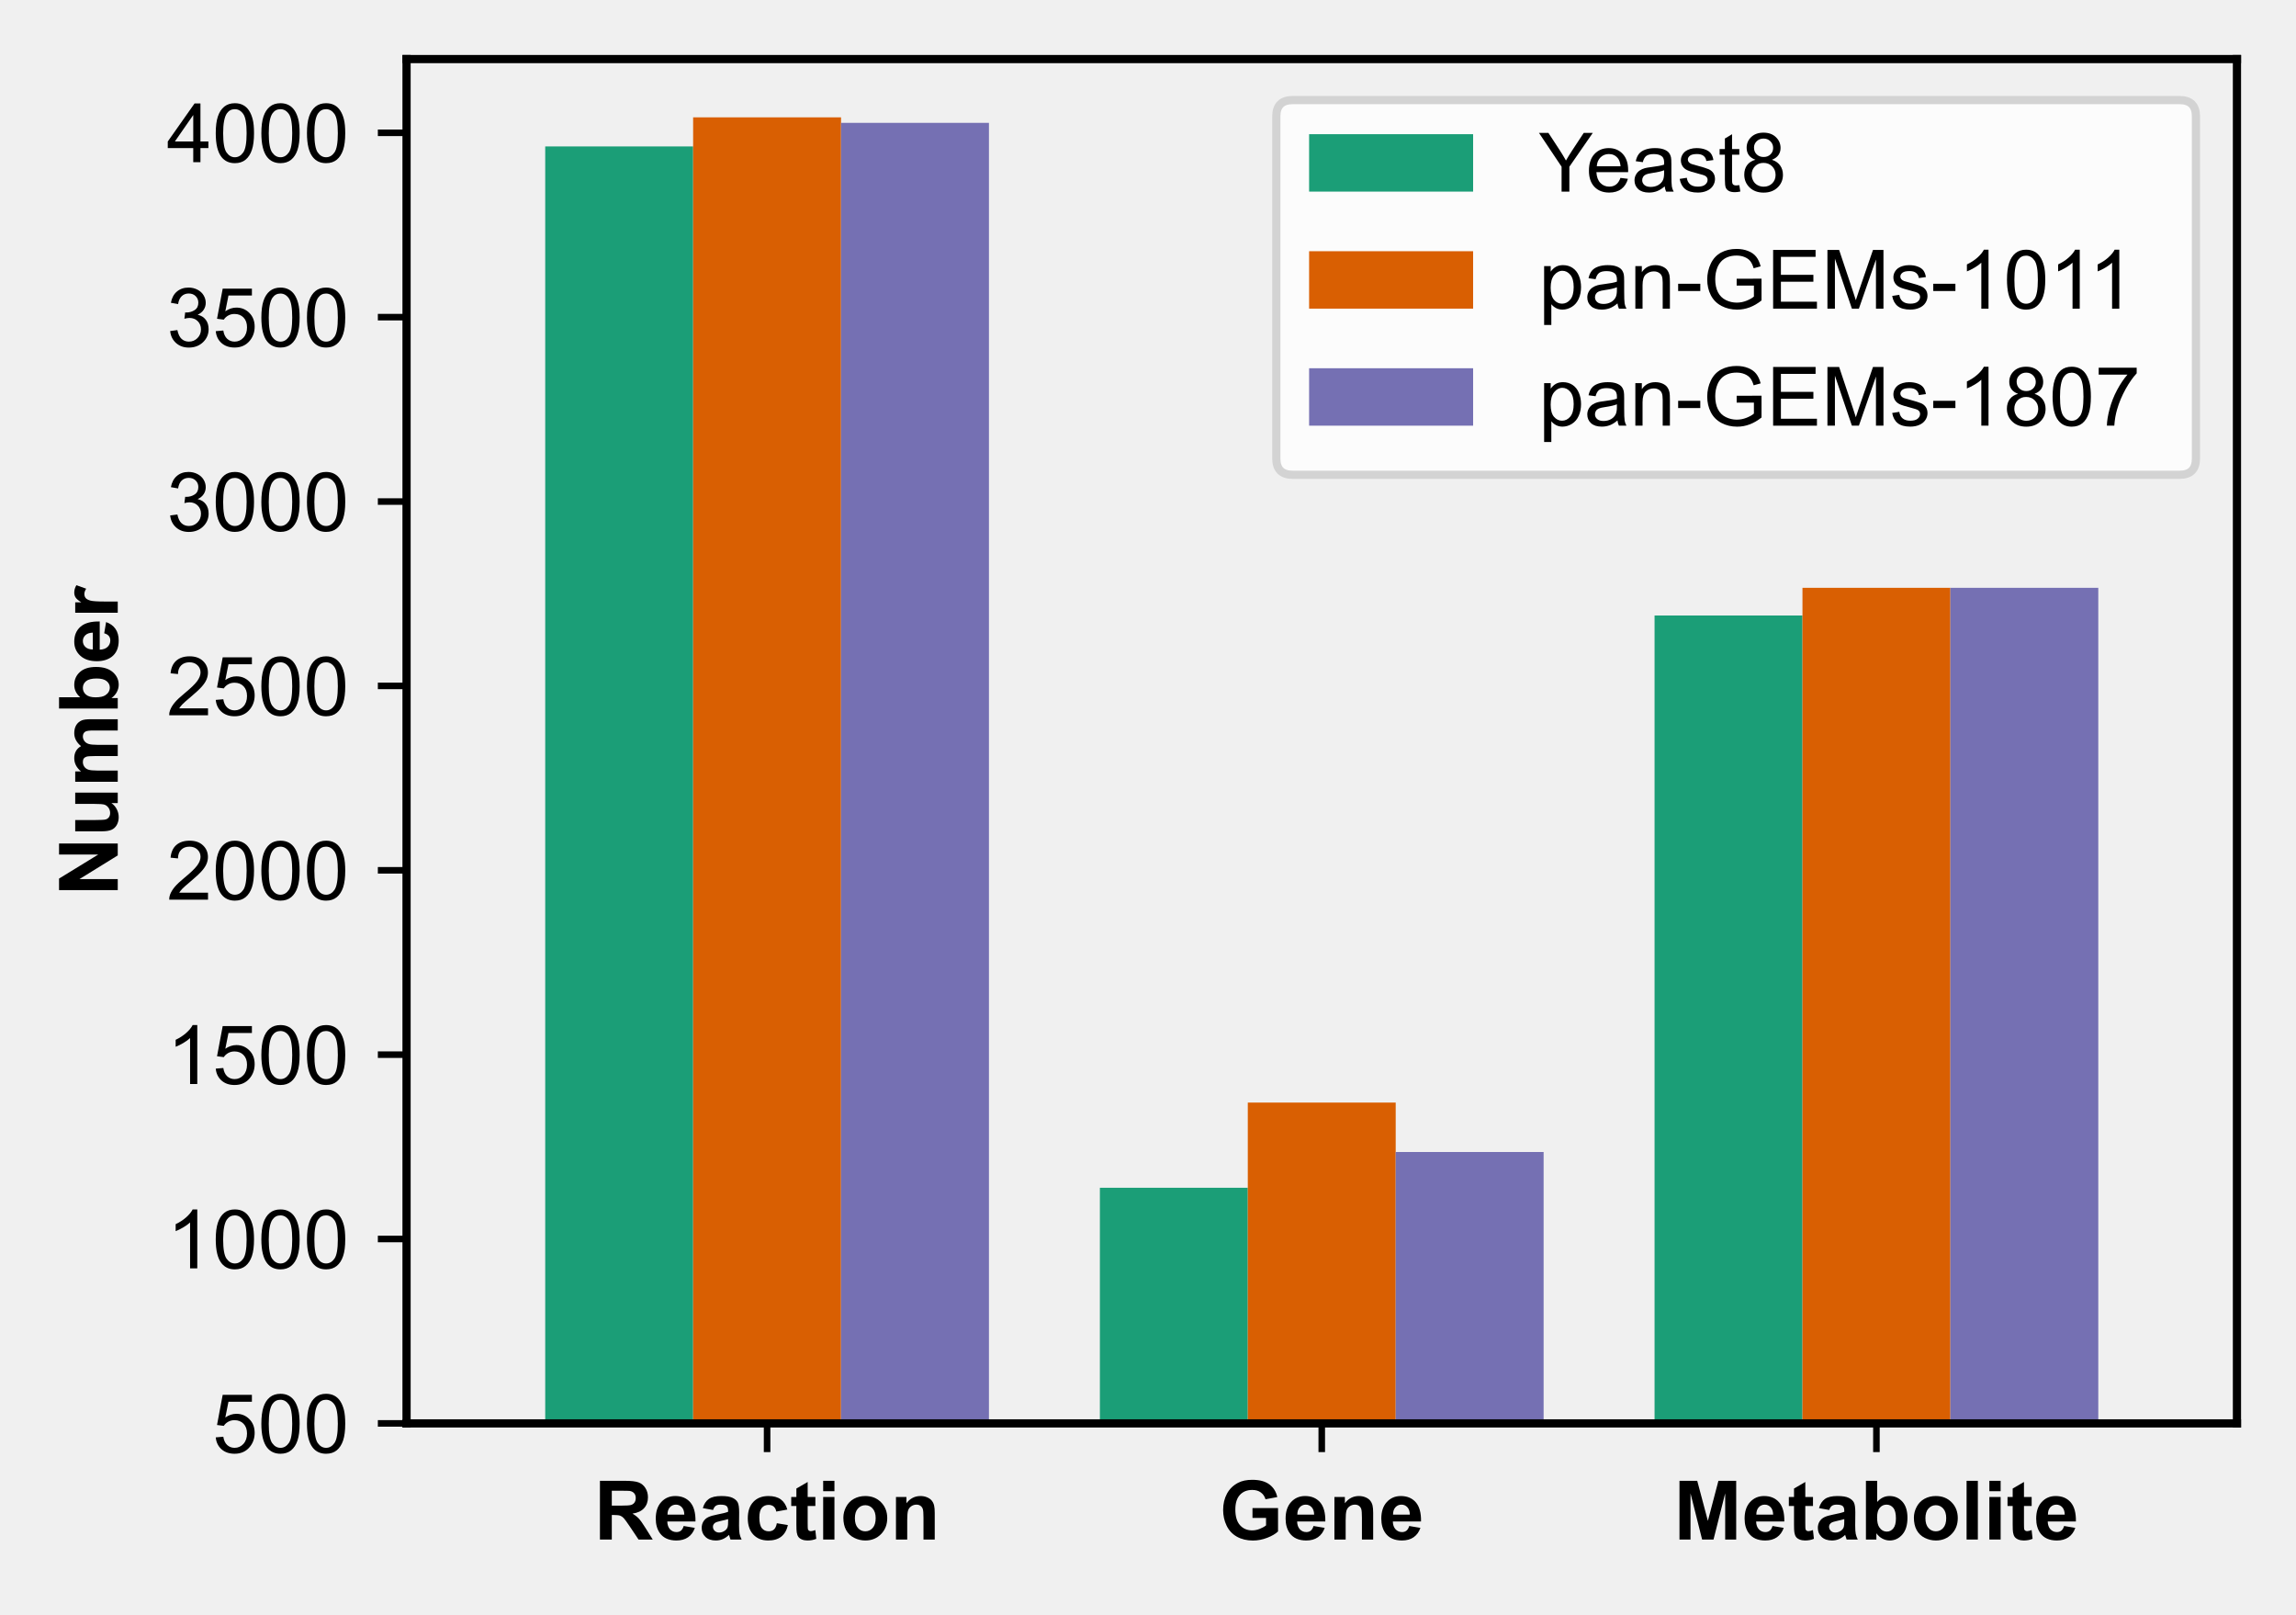
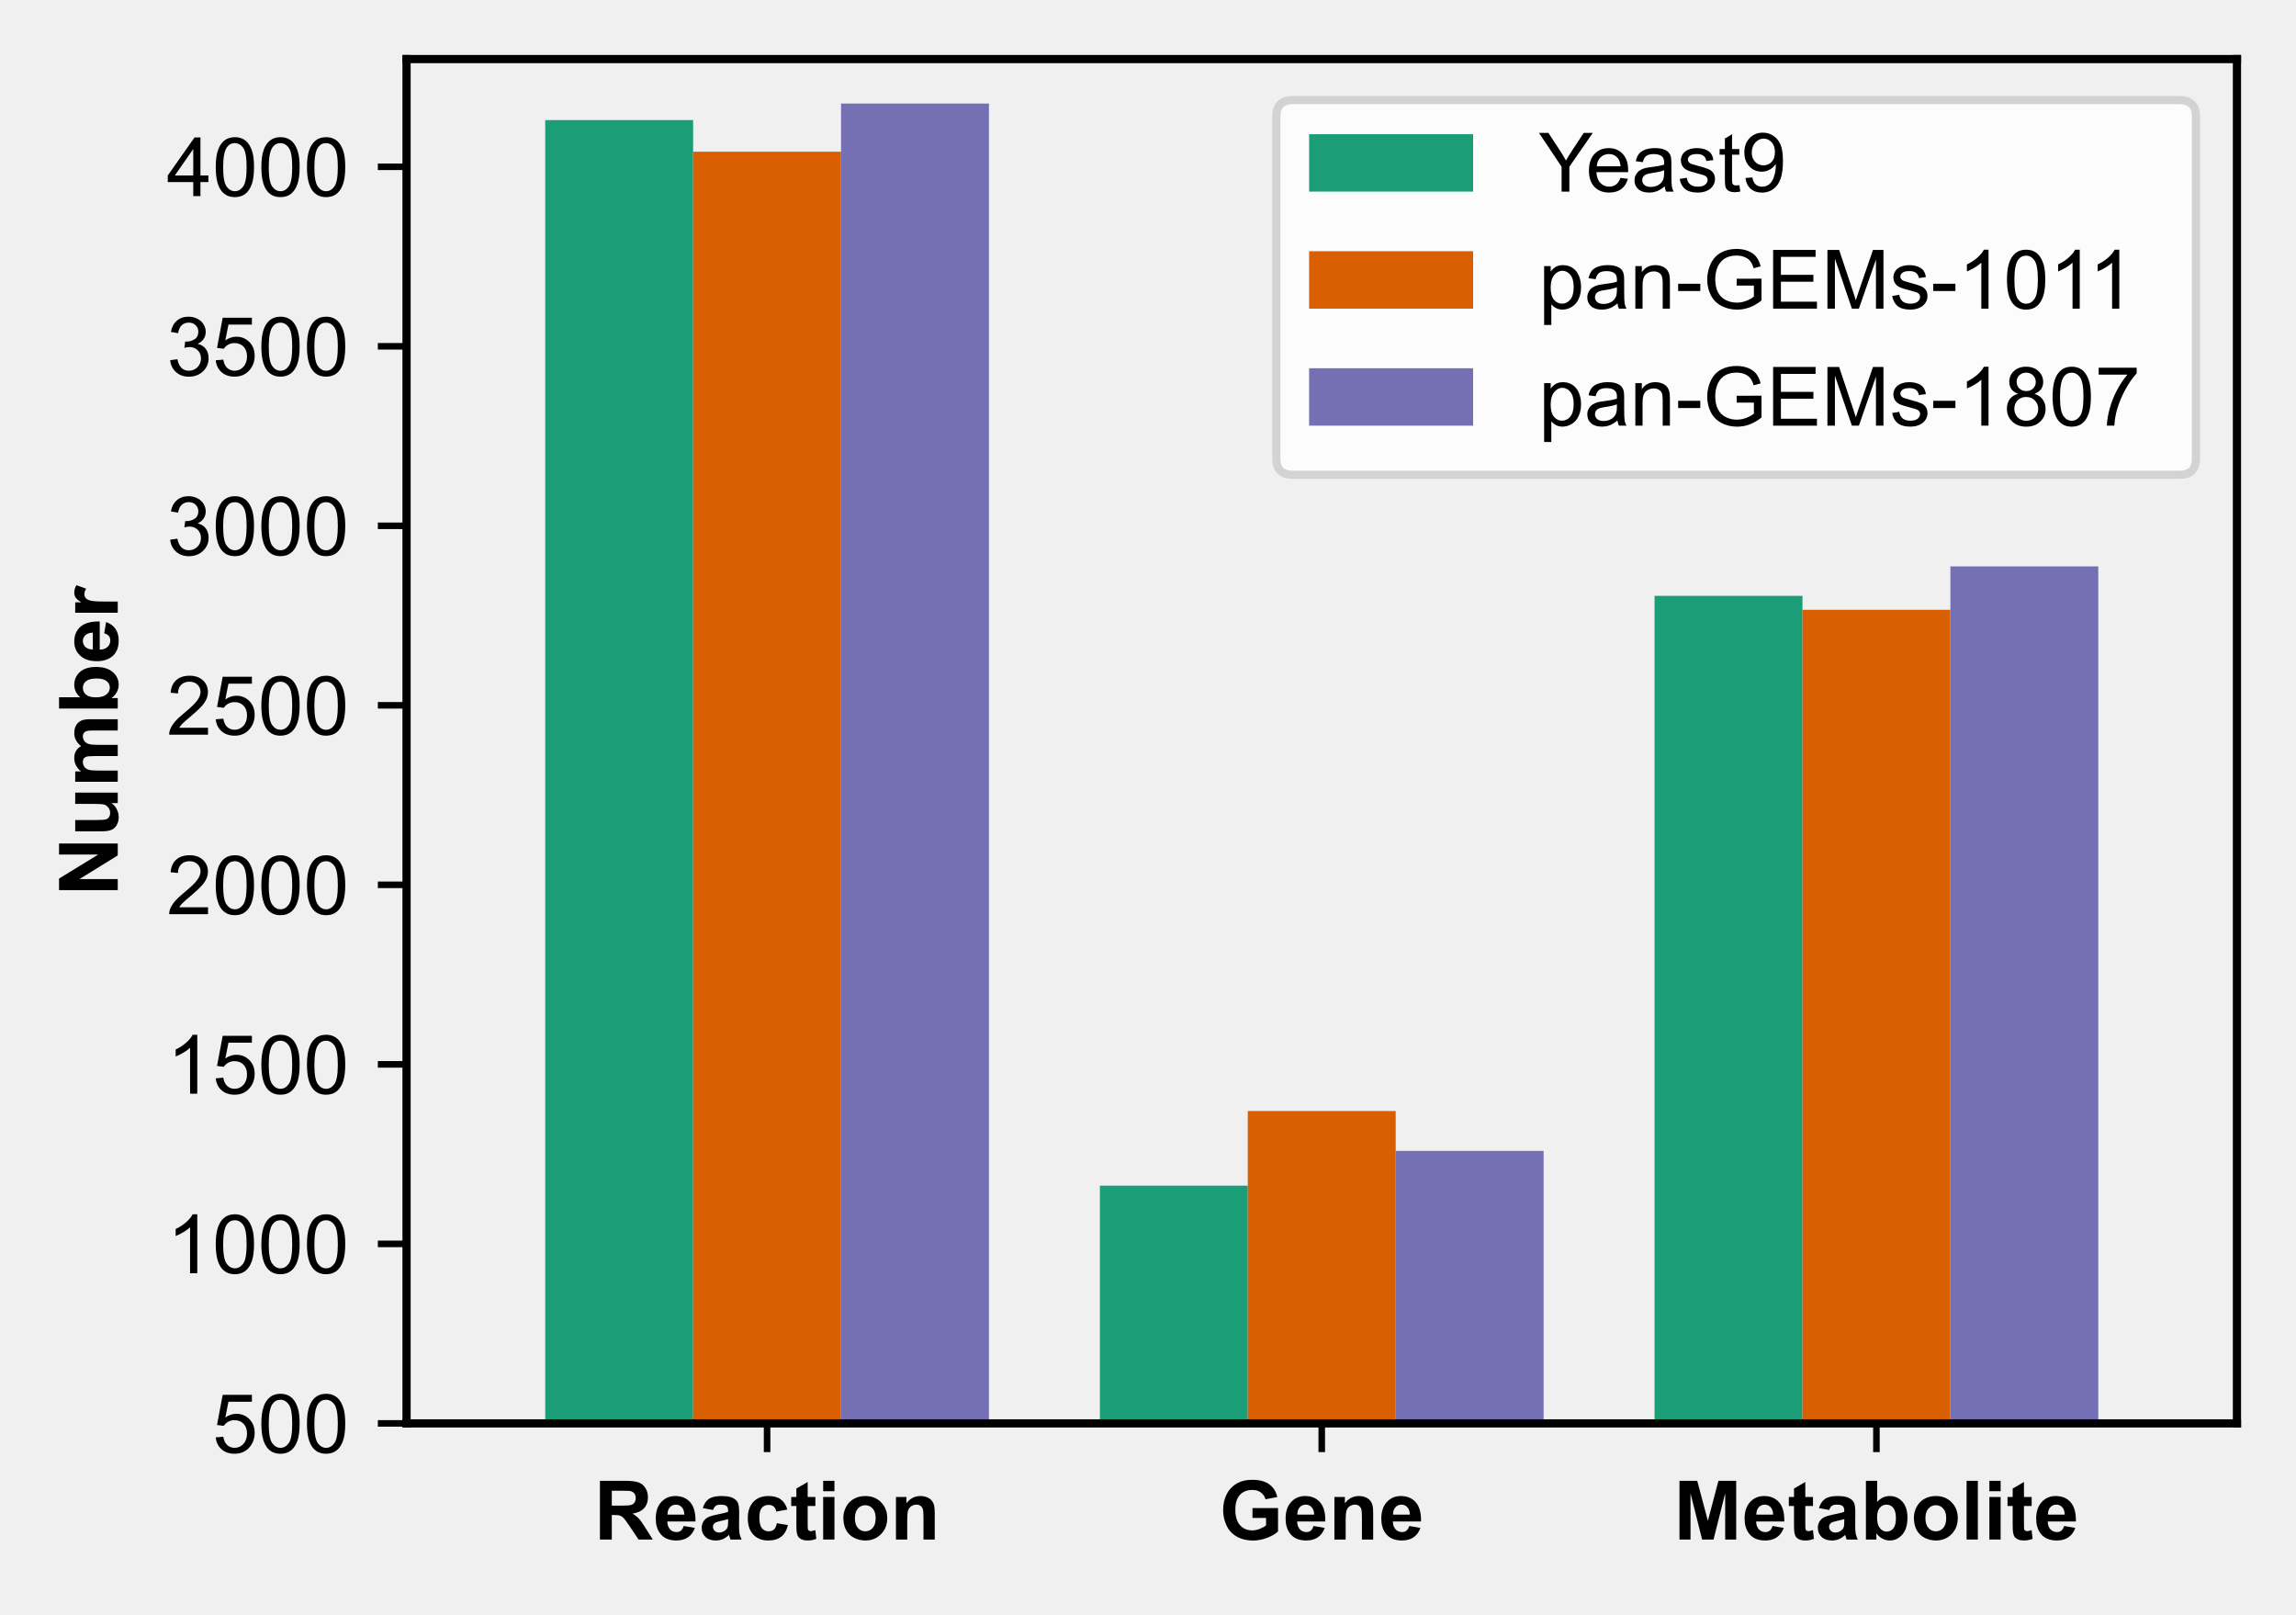
<svg xmlns="http://www.w3.org/2000/svg" xmlns:xlink="http://www.w3.org/1999/xlink" width="279.975pt" height="196.851pt" viewBox="0 0 279.975 196.851" version="1.1">
  <defs>
    <style type="text/css">*{stroke-linejoin: round; stroke-linecap: butt}</style>
  </defs>
  <g id="figure_1">
    <g id="patch_1">
      <path d="M 0 196.851  L 279.975 196.851  L 279.975 0  L 0 0  L 0 196.851  z " style="fill: none" />
    </g>
    <g id="axes_1">
      <g id="patch_2">
        <path d="M 49.575 173.52  L 272.775 173.52  L 272.775 7.2  L 49.575 7.2  L 49.575 173.52  z " style="fill: none" />
      </g>
      <g id="patch_3">
-         <path d="M 66.484 195.996  L 84.52 195.996  L 84.52 17.853  L 66.484 17.853  z " clip-path="url(#pc47720b61f)" style="fill: #1b9e77" />
+         <path d="M 66.484 195.404  L 84.52 195.404  L 84.52 14.641  L 66.484 14.641  z " clip-path="url(#p9b8340064e)" style="fill: #1b9e77" />
      </g>
      <g id="patch_4">
-         <path d="M 134.12 195.996  L 152.157 195.996  L 152.157 144.796  L 134.12 144.796  z " clip-path="url(#pc47720b61f)" style="fill: #1b9e77" />
+         <path d="M 134.12 195.404  L 152.157 195.404  L 152.157 144.545  L 134.12 144.545  z " clip-path="url(#p9b8340064e)" style="fill: #1b9e77" />
      </g>
      <g id="patch_5">
-         <path d="M 201.757 195.996  L 219.793 195.996  L 219.793 75.032  L 201.757 75.032  z " clip-path="url(#pc47720b61f)" style="fill: #1b9e77" />
+         <path d="M 201.757 195.404  L 219.793 195.404  L 219.793 72.634  L 201.757 72.634  z " clip-path="url(#p9b8340064e)" style="fill: #1b9e77" />
      </g>
      <g id="patch_6">
-         <path d="M 84.52 195.996  L 102.557 195.996  L 102.557 14.302  L 84.52 14.302  z " clip-path="url(#pc47720b61f)" style="fill: #d95f02" />
+         <path d="M 84.52 195.404  L 102.557 195.404  L 102.557 18.492  L 84.52 18.492  z " clip-path="url(#p9b8340064e)" style="fill: #d95f02" />
      </g>
      <g id="patch_7">
-         <path d="M 152.157 195.996  L 170.193 195.996  L 170.193 134.412  L 152.157 134.412  z " clip-path="url(#pc47720b61f)" style="fill: #d95f02" />
+         <path d="M 152.157 195.404  L 170.193 195.404  L 170.193 135.441  L 152.157 135.441  z " clip-path="url(#p9b8340064e)" style="fill: #d95f02" />
      </g>
      <g id="patch_8">
-         <path d="M 219.793 195.996  L 237.83 195.996  L 237.83 71.66  L 219.793 71.66  z " clip-path="url(#pc47720b61f)" style="fill: #d95f02" />
+         <path d="M 219.793 195.404  L 237.83 195.404  L 237.83 74.341  L 219.793 74.341  z " clip-path="url(#p9b8340064e)" style="fill: #d95f02" />
      </g>
      <g id="patch_9">
-         <path d="M 102.557 195.996  L 120.593 195.996  L 120.593 14.977  L 102.557 14.977  z " clip-path="url(#pc47720b61f)" style="fill: #7570b3" />
+         <path d="M 102.557 195.404  L 120.593 195.404  L 120.593 12.627  L 102.557 12.627  z " clip-path="url(#p9b8340064e)" style="fill: #7570b3" />
      </g>
      <g id="patch_10">
-         <path d="M 170.193 195.996  L 188.23 195.996  L 188.23 140.436  L 170.193 140.436  z " clip-path="url(#pc47720b61f)" style="fill: #7570b3" />
+         <path d="M 170.193 195.404  L 188.23 195.404  L 188.23 140.3  L 170.193 140.3  z " clip-path="url(#p9b8340064e)" style="fill: #7570b3" />
      </g>
      <g id="patch_11">
-         <path d="M 237.83 195.996  L 255.866 195.996  L 255.866 71.66  L 237.83 71.66  z " clip-path="url(#pc47720b61f)" style="fill: #7570b3" />
+         <path d="M 237.83 195.404  L 255.866 195.404  L 255.866 69.045  L 237.83 69.045  z " clip-path="url(#p9b8340064e)" style="fill: #7570b3" />
      </g>
      <g id="matplotlib.axis_1">
        <g id="xtick_1">
          <g id="line2d_1">
            <defs>
-               <path id="m42e53e21ed" d="M 0 0  L 0 3.5  " style="stroke: #000000; stroke-width: 0.8" />
-             </defs>
-             <g>
-               <use xlink:href="#m42e53e21ed" x="93.539" y="173.52" style="stroke: #000000; stroke-width: 0.8" />
+               <path id="mf8455d62cb" d="M 0 0  L 0 3.5  " style="stroke: #000000; stroke-width: 0.8" />
+             </defs>
+             <g>
+               <use xlink:href="#mf8455d62cb" x="93.539" y="173.52" style="stroke: #000000; stroke-width: 0.8" />
            </g>
          </g>
          <g id="text_1">
            <g transform="translate(72.42457 187.6778) scale(0.1 -0.1)">
              <defs>
                <path id="Arial-BoldMT-52" d="M 469 0  L 469 4581  L 2416 4581  Q 3150 4581 3483 4457  Q 3816 4334 4016 4018  Q 4216 3703 4216 3297  Q 4216 2781 3912 2445  Q 3609 2109 3006 2022  Q 3306 1847 3501 1637  Q 3697 1428 4028 894  L 4588 0  L 3481 0  L 2813 997  Q 2456 1531 2325 1670  Q 2194 1809 2047 1861  Q 1900 1913 1581 1913  L 1394 1913  L 1394 0  L 469 0  z M 1394 2644  L 2078 2644  Q 2744 2644 2909 2700  Q 3075 2756 3169 2893  Q 3263 3031 3263 3238  Q 3263 3469 3139 3611  Q 3016 3753 2791 3791  Q 2678 3806 2116 3806  L 1394 3806  L 1394 2644  z " transform="scale(0.015625)" />
                <path id="Arial-BoldMT-65" d="M 2381 1056  L 3256 909  Q 3088 428 2723 176  Q 2359 -75 1813 -75  Q 947 -75 531 491  Q 203 944 203 1634  Q 203 2459 634 2926  Q 1066 3394 1725 3394  Q 2466 3394 2894 2905  Q 3322 2416 3303 1406  L 1103 1406  Q 1113 1016 1316 798  Q 1519 581 1822 581  Q 2028 581 2168 693  Q 2309 806 2381 1056  z M 2431 1944  Q 2422 2325 2234 2523  Q 2047 2722 1778 2722  Q 1491 2722 1303 2513  Q 1116 2303 1119 1944  L 2431 1944  z " transform="scale(0.015625)" />
                <path id="Arial-BoldMT-61" d="M 1116 2306  L 319 2450  Q 453 2931 781 3162  Q 1109 3394 1756 3394  Q 2344 3394 2631 3255  Q 2919 3116 3036 2902  Q 3153 2688 3153 2116  L 3144 1091  Q 3144 653 3186 445  Q 3228 238 3344 0  L 2475 0  Q 2441 88 2391 259  Q 2369 338 2359 363  Q 2134 144 1878 34  Q 1622 -75 1331 -75  Q 819 -75 523 203  Q 228 481 228 906  Q 228 1188 362 1408  Q 497 1628 739 1745  Q 981 1863 1438 1950  Q 2053 2066 2291 2166  L 2291 2253  Q 2291 2506 2166 2614  Q 2041 2722 1694 2722  Q 1459 2722 1328 2630  Q 1197 2538 1116 2306  z M 2291 1594  Q 2122 1538 1756 1459  Q 1391 1381 1278 1306  Q 1106 1184 1106 997  Q 1106 813 1243 678  Q 1381 544 1594 544  Q 1831 544 2047 700  Q 2206 819 2256 991  Q 2291 1103 2291 1419  L 2291 1594  z " transform="scale(0.015625)" />
                <path id="Arial-BoldMT-63" d="M 3353 2338  L 2488 2181  Q 2444 2441 2289 2572  Q 2134 2703 1888 2703  Q 1559 2703 1364 2476  Q 1169 2250 1169 1719  Q 1169 1128 1367 884  Q 1566 641 1900 641  Q 2150 641 2309 783  Q 2469 925 2534 1272  L 3397 1125  Q 3263 531 2881 228  Q 2500 -75 1859 -75  Q 1131 -75 698 384  Q 266 844 266 1656  Q 266 2478 700 2936  Q 1134 3394 1875 3394  Q 2481 3394 2839 3133  Q 3197 2872 3353 2338  z " transform="scale(0.015625)" />
                <path id="Arial-BoldMT-74" d="M 1981 3319  L 1981 2619  L 1381 2619  L 1381 1281  Q 1381 875 1398 808  Q 1416 741 1477 697  Q 1538 653 1625 653  Q 1747 653 1978 738  L 2053 56  Q 1747 -75 1359 -75  Q 1122 -75 931 4  Q 741 84 652 211  Q 563 338 528 553  Q 500 706 500 1172  L 500 2619  L 97 2619  L 97 3319  L 500 3319  L 500 3978  L 1381 4491  L 1381 3319  L 1981 3319  z " transform="scale(0.015625)" />
                <path id="Arial-BoldMT-69" d="M 459 3769  L 459 4581  L 1338 4581  L 1338 3769  L 459 3769  z M 459 0  L 459 3319  L 1338 3319  L 1338 0  L 459 0  z " transform="scale(0.015625)" />
                <path id="Arial-BoldMT-6f" d="M 256 1706  Q 256 2144 472 2553  Q 688 2963 1083 3178  Q 1478 3394 1966 3394  Q 2719 3394 3200 2905  Q 3681 2416 3681 1669  Q 3681 916 3195 420  Q 2709 -75 1972 -75  Q 1516 -75 1102 131  Q 688 338 472 736  Q 256 1134 256 1706  z M 1156 1659  Q 1156 1166 1390 903  Q 1625 641 1969 641  Q 2313 641 2545 903  Q 2778 1166 2778 1666  Q 2778 2153 2545 2415  Q 2313 2678 1969 2678  Q 1625 2678 1390 2415  Q 1156 2153 1156 1659  z " transform="scale(0.015625)" />
                <path id="Arial-BoldMT-6e" d="M 3478 0  L 2600 0  L 2600 1694  Q 2600 2231 2544 2389  Q 2488 2547 2361 2634  Q 2234 2722 2056 2722  Q 1828 2722 1647 2597  Q 1466 2472 1398 2265  Q 1331 2059 1331 1503  L 1331 0  L 453 0  L 453 3319  L 1269 3319  L 1269 2831  Q 1703 3394 2363 3394  Q 2653 3394 2893 3289  Q 3134 3184 3257 3021  Q 3381 2859 3429 2653  Q 3478 2447 3478 2063  L 3478 0  z " transform="scale(0.015625)" />
              </defs>
              <use xlink:href="#Arial-BoldMT-52" />
              <use xlink:href="#Arial-BoldMT-65" x="72.217" />
              <use xlink:href="#Arial-BoldMT-61" x="127.832" />
              <use xlink:href="#Arial-BoldMT-63" x="183.447" />
              <use xlink:href="#Arial-BoldMT-74" x="239.062" />
              <use xlink:href="#Arial-BoldMT-69" x="272.363" />
              <use xlink:href="#Arial-BoldMT-6f" x="300.146" />
              <use xlink:href="#Arial-BoldMT-6e" x="361.23" />
            </g>
          </g>
        </g>
        <g id="xtick_2">
          <g id="line2d_2">
            <g>
-               <use xlink:href="#m42e53e21ed" x="161.175" y="173.52" style="stroke: #000000; stroke-width: 0.8" />
+               <use xlink:href="#mf8455d62cb" x="161.175" y="173.52" style="stroke: #000000; stroke-width: 0.8" />
            </g>
          </g>
          <g id="text_2">
            <g transform="translate(148.6711 187.6778) scale(0.1 -0.1)">
              <defs>
                <path id="Arial-BoldMT-47" d="M 2597 1684  L 2597 2456  L 4591 2456  L 4591 631  Q 4300 350 3748 136  Q 3197 -78 2631 -78  Q 1913 -78 1378 223  Q 844 525 575 1086  Q 306 1647 306 2306  Q 306 3022 606 3578  Q 906 4134 1484 4431  Q 1925 4659 2581 4659  Q 3434 4659 3914 4301  Q 4394 3944 4531 3313  L 3613 3141  Q 3516 3478 3248 3673  Q 2981 3869 2581 3869  Q 1975 3869 1617 3484  Q 1259 3100 1259 2344  Q 1259 1528 1621 1120  Q 1984 713 2572 713  Q 2863 713 3155 827  Q 3447 941 3656 1103  L 3656 1684  L 2597 1684  z " transform="scale(0.015625)" />
              </defs>
              <use xlink:href="#Arial-BoldMT-47" />
              <use xlink:href="#Arial-BoldMT-65" x="77.783" />
              <use xlink:href="#Arial-BoldMT-6e" x="133.398" />
              <use xlink:href="#Arial-BoldMT-65" x="194.482" />
            </g>
          </g>
        </g>
        <g id="xtick_3">
          <g id="line2d_3">
            <g>
-               <use xlink:href="#m42e53e21ed" x="228.811" y="173.52" style="stroke: #000000; stroke-width: 0.8" />
+               <use xlink:href="#mf8455d62cb" x="228.811" y="173.52" style="stroke: #000000; stroke-width: 0.8" />
            </g>
          </g>
          <g id="text_3">
            <g transform="translate(204.0895 187.6778) scale(0.1 -0.1)">
              <defs>
                <path id="Arial-BoldMT-4d" d="M 453 0  L 453 4581  L 1838 4581  L 2669 1456  L 3491 4581  L 4878 4581  L 4878 0  L 4019 0  L 4019 3606  L 3109 0  L 2219 0  L 1313 3606  L 1313 0  L 453 0  z " transform="scale(0.015625)" />
                <path id="Arial-BoldMT-62" d="M 422 0  L 422 4581  L 1300 4581  L 1300 2931  Q 1706 3394 2263 3394  Q 2869 3394 3266 2955  Q 3663 2516 3663 1694  Q 3663 844 3258 384  Q 2853 -75 2275 -75  Q 1991 -75 1714 67  Q 1438 209 1238 488  L 1238 0  L 422 0  z M 1294 1731  Q 1294 1216 1456 969  Q 1684 619 2063 619  Q 2353 619 2558 867  Q 2763 1116 2763 1650  Q 2763 2219 2556 2470  Q 2350 2722 2028 2722  Q 1713 2722 1503 2476  Q 1294 2231 1294 1731  z " transform="scale(0.015625)" />
                <path id="Arial-BoldMT-6c" d="M 459 0  L 459 4581  L 1338 4581  L 1338 0  L 459 0  z " transform="scale(0.015625)" />
              </defs>
              <use xlink:href="#Arial-BoldMT-4d" />
              <use xlink:href="#Arial-BoldMT-65" x="83.301" />
              <use xlink:href="#Arial-BoldMT-74" x="138.916" />
              <use xlink:href="#Arial-BoldMT-61" x="172.217" />
              <use xlink:href="#Arial-BoldMT-62" x="227.832" />
              <use xlink:href="#Arial-BoldMT-6f" x="288.916" />
              <use xlink:href="#Arial-BoldMT-6c" x="350" />
              <use xlink:href="#Arial-BoldMT-69" x="377.783" />
              <use xlink:href="#Arial-BoldMT-74" x="405.566" />
              <use xlink:href="#Arial-BoldMT-65" x="438.867" />
            </g>
          </g>
        </g>
      </g>
      <g id="matplotlib.axis_2">
        <g id="ytick_1">
          <g id="line2d_4">
            <defs>
-               <path id="m929fb7fe17" d="M 0 0  L -3.5 0  " style="stroke: #000000; stroke-width: 0.8" />
-             </defs>
-             <g>
-               <use xlink:href="#m929fb7fe17" x="49.575" y="173.52" style="stroke: #000000; stroke-width: 0.8" />
+               <path id="mdc23f36c5a" d="M 0 0  L -3.5 0  " style="stroke: #000000; stroke-width: 0.8" />
+             </defs>
+             <g>
+               <use xlink:href="#mdc23f36c5a" x="49.575" y="173.52" style="stroke: #000000; stroke-width: 0.8" />
            </g>
          </g>
          <g id="text_4">
            <g transform="translate(25.89219 177.0989) scale(0.1 -0.1)">
              <defs>
                <path id="ArialMT-35" d="M 266 1200  L 856 1250  Q 922 819 1161 601  Q 1400 384 1738 384  Q 2144 384 2425 690  Q 2706 997 2706 1503  Q 2706 1984 2436 2262  Q 2166 2541 1728 2541  Q 1456 2541 1237 2417  Q 1019 2294 894 2097  L 366 2166  L 809 4519  L 3088 4519  L 3088 3981  L 1259 3981  L 1013 2750  Q 1425 3038 1878 3038  Q 2478 3038 2890 2622  Q 3303 2206 3303 1553  Q 3303 931 2941 478  Q 2500 -78 1738 -78  Q 1113 -78 717 272  Q 322 622 266 1200  z " transform="scale(0.015625)" />
                <path id="ArialMT-30" d="M 266 2259  Q 266 3072 433 3567  Q 600 4063 929 4331  Q 1259 4600 1759 4600  Q 2128 4600 2406 4451  Q 2684 4303 2865 4023  Q 3047 3744 3150 3342  Q 3253 2941 3253 2259  Q 3253 1453 3087 958  Q 2922 463 2592 192  Q 2263 -78 1759 -78  Q 1097 -78 719 397  Q 266 969 266 2259  z M 844 2259  Q 844 1131 1108 757  Q 1372 384 1759 384  Q 2147 384 2411 759  Q 2675 1134 2675 2259  Q 2675 3391 2411 3762  Q 2147 4134 1753 4134  Q 1366 4134 1134 3806  Q 844 3388 844 2259  z " transform="scale(0.015625)" />
              </defs>
              <use xlink:href="#ArialMT-35" />
              <use xlink:href="#ArialMT-30" x="55.615" />
              <use xlink:href="#ArialMT-30" x="111.23" />
            </g>
          </g>
        </g>
        <g id="ytick_2">
          <g id="line2d_5">
            <g>
-               <use xlink:href="#m929fb7fe17" x="49.575" y="151.044" style="stroke: #000000; stroke-width: 0.8" />
+               <use xlink:href="#mdc23f36c5a" x="49.575" y="151.636" style="stroke: #000000; stroke-width: 0.8" />
            </g>
          </g>
          <g id="text_5">
-             <g transform="translate(20.33125 154.6232) scale(0.1 -0.1)">
+             <g transform="translate(20.33125 155.2147) scale(0.1 -0.1)">
              <defs>
                <path id="ArialMT-31" d="M 2384 0  L 1822 0  L 1822 3584  Q 1619 3391 1289 3197  Q 959 3003 697 2906  L 697 3450  Q 1169 3672 1522 3987  Q 1875 4303 2022 4600  L 2384 4600  L 2384 0  z " transform="scale(0.015625)" />
              </defs>
              <use xlink:href="#ArialMT-31" />
              <use xlink:href="#ArialMT-30" x="55.615" />
              <use xlink:href="#ArialMT-30" x="111.23" />
              <use xlink:href="#ArialMT-30" x="166.846" />
            </g>
          </g>
        </g>
        <g id="ytick_3">
          <g id="line2d_6">
            <g>
-               <use xlink:href="#m929fb7fe17" x="49.575" y="128.569" style="stroke: #000000; stroke-width: 0.8" />
+               <use xlink:href="#mdc23f36c5a" x="49.575" y="129.752" style="stroke: #000000; stroke-width: 0.8" />
            </g>
          </g>
          <g id="text_6">
-             <g transform="translate(20.33125 132.1476) scale(0.1 -0.1)">
+             <g transform="translate(20.33125 133.3305) scale(0.1 -0.1)">
              <use xlink:href="#ArialMT-31" />
              <use xlink:href="#ArialMT-35" x="55.615" />
              <use xlink:href="#ArialMT-30" x="111.23" />
              <use xlink:href="#ArialMT-30" x="166.846" />
            </g>
          </g>
        </g>
        <g id="ytick_4">
          <g id="line2d_7">
            <g>
-               <use xlink:href="#m929fb7fe17" x="49.575" y="106.093" style="stroke: #000000; stroke-width: 0.8" />
+               <use xlink:href="#mdc23f36c5a" x="49.575" y="107.867" style="stroke: #000000; stroke-width: 0.8" />
            </g>
          </g>
          <g id="text_7">
-             <g transform="translate(20.33125 109.6719) scale(0.1 -0.1)">
+             <g transform="translate(20.33125 111.4463) scale(0.1 -0.1)">
              <defs>
                <path id="ArialMT-32" d="M 3222 541  L 3222 0  L 194 0  Q 188 203 259 391  Q 375 700 629 1000  Q 884 1300 1366 1694  Q 2113 2306 2375 2664  Q 2638 3022 2638 3341  Q 2638 3675 2398 3904  Q 2159 4134 1775 4134  Q 1369 4134 1125 3890  Q 881 3647 878 3216  L 300 3275  Q 359 3922 746 4261  Q 1134 4600 1788 4600  Q 2447 4600 2831 4234  Q 3216 3869 3216 3328  Q 3216 3053 3103 2787  Q 2991 2522 2730 2228  Q 2469 1934 1863 1422  Q 1356 997 1212 845  Q 1069 694 975 541  L 3222 541  z " transform="scale(0.015625)" />
              </defs>
              <use xlink:href="#ArialMT-32" />
              <use xlink:href="#ArialMT-30" x="55.615" />
              <use xlink:href="#ArialMT-30" x="111.23" />
              <use xlink:href="#ArialMT-30" x="166.846" />
            </g>
          </g>
        </g>
        <g id="ytick_5">
          <g id="line2d_8">
            <g>
-               <use xlink:href="#m929fb7fe17" x="49.575" y="83.617" style="stroke: #000000; stroke-width: 0.8" />
+               <use xlink:href="#mdc23f36c5a" x="49.575" y="85.983" style="stroke: #000000; stroke-width: 0.8" />
            </g>
          </g>
          <g id="text_8">
-             <g transform="translate(20.33125 87.1962) scale(0.1 -0.1)">
+             <g transform="translate(20.33125 89.56206) scale(0.1 -0.1)">
              <use xlink:href="#ArialMT-32" />
              <use xlink:href="#ArialMT-35" x="55.615" />
              <use xlink:href="#ArialMT-30" x="111.23" />
              <use xlink:href="#ArialMT-30" x="166.846" />
            </g>
          </g>
        </g>
        <g id="ytick_6">
          <g id="line2d_9">
            <g>
-               <use xlink:href="#m929fb7fe17" x="49.575" y="61.142" style="stroke: #000000; stroke-width: 0.8" />
+               <use xlink:href="#mdc23f36c5a" x="49.575" y="64.099" style="stroke: #000000; stroke-width: 0.8" />
            </g>
          </g>
          <g id="text_9">
-             <g transform="translate(20.33125 64.72053) scale(0.1 -0.1)">
+             <g transform="translate(20.33125 67.67785) scale(0.1 -0.1)">
              <defs>
                <path id="ArialMT-33" d="M 269 1209  L 831 1284  Q 928 806 1161 595  Q 1394 384 1728 384  Q 2125 384 2398 659  Q 2672 934 2672 1341  Q 2672 1728 2419 1979  Q 2166 2231 1775 2231  Q 1616 2231 1378 2169  L 1441 2663  Q 1497 2656 1531 2656  Q 1891 2656 2178 2843  Q 2466 3031 2466 3422  Q 2466 3731 2256 3934  Q 2047 4138 1716 4138  Q 1388 4138 1169 3931  Q 950 3725 888 3313  L 325 3413  Q 428 3978 793 4289  Q 1159 4600 1703 4600  Q 2078 4600 2393 4439  Q 2709 4278 2876 4000  Q 3044 3722 3044 3409  Q 3044 3113 2884 2869  Q 2725 2625 2413 2481  Q 2819 2388 3044 2092  Q 3269 1797 3269 1353  Q 3269 753 2831 336  Q 2394 -81 1725 -81  Q 1122 -81 723 278  Q 325 638 269 1209  z " transform="scale(0.015625)" />
              </defs>
              <use xlink:href="#ArialMT-33" />
              <use xlink:href="#ArialMT-30" x="55.615" />
              <use xlink:href="#ArialMT-30" x="111.23" />
              <use xlink:href="#ArialMT-30" x="166.846" />
            </g>
          </g>
        </g>
        <g id="ytick_7">
          <g id="line2d_10">
            <g>
-               <use xlink:href="#m929fb7fe17" x="49.575" y="38.666" style="stroke: #000000; stroke-width: 0.8" />
+               <use xlink:href="#mdc23f36c5a" x="49.575" y="42.215" style="stroke: #000000; stroke-width: 0.8" />
            </g>
          </g>
          <g id="text_10">
-             <g transform="translate(20.33125 42.24485) scale(0.1 -0.1)">
+             <g transform="translate(20.33125 45.79364) scale(0.1 -0.1)">
              <use xlink:href="#ArialMT-33" />
              <use xlink:href="#ArialMT-35" x="55.615" />
              <use xlink:href="#ArialMT-30" x="111.23" />
              <use xlink:href="#ArialMT-30" x="166.846" />
            </g>
          </g>
        </g>
        <g id="ytick_8">
          <g id="line2d_11">
            <g>
-               <use xlink:href="#m929fb7fe17" x="49.575" y="16.19" style="stroke: #000000; stroke-width: 0.8" />
+               <use xlink:href="#mdc23f36c5a" x="49.575" y="20.331" style="stroke: #000000; stroke-width: 0.8" />
            </g>
          </g>
          <g id="text_11">
-             <g transform="translate(20.33125 19.76918) scale(0.1 -0.1)">
+             <g transform="translate(20.33125 23.90943) scale(0.1 -0.1)">
              <defs>
                <path id="ArialMT-34" d="M 2069 0  L 2069 1097  L 81 1097  L 81 1613  L 2172 4581  L 2631 4581  L 2631 1613  L 3250 1613  L 3250 1097  L 2631 1097  L 2631 0  L 2069 0  z M 2069 1613  L 2069 3678  L 634 1613  L 2069 1613  z " transform="scale(0.015625)" />
              </defs>
              <use xlink:href="#ArialMT-34" />
              <use xlink:href="#ArialMT-30" x="55.615" />
              <use xlink:href="#ArialMT-30" x="111.23" />
              <use xlink:href="#ArialMT-30" x="166.846" />
            </g>
          </g>
        </g>
        <g id="text_12">
          <g transform="translate(14.35781 109.2514) rotate(-90) scale(0.1 -0.1)">
            <defs>
              <path id="Arial-BoldMT-4e" d="M 475 0  L 475 4581  L 1375 4581  L 3250 1522  L 3250 4581  L 4109 4581  L 4109 0  L 3181 0  L 1334 2988  L 1334 0  L 475 0  z " transform="scale(0.015625)" />
              <path id="Arial-BoldMT-75" d="M 2644 0  L 2644 497  Q 2463 231 2167 78  Q 1872 -75 1544 -75  Q 1209 -75 943 72  Q 678 219 559 484  Q 441 750 441 1219  L 441 3319  L 1319 3319  L 1319 1794  Q 1319 1094 1367 936  Q 1416 778 1544 686  Q 1672 594 1869 594  Q 2094 594 2272 717  Q 2450 841 2515 1023  Q 2581 1206 2581 1919  L 2581 3319  L 3459 3319  L 3459 0  L 2644 0  z " transform="scale(0.015625)" />
              <path id="Arial-BoldMT-6d" d="M 394 3319  L 1203 3319  L 1203 2866  Q 1638 3394 2238 3394  Q 2556 3394 2790 3262  Q 3025 3131 3175 2866  Q 3394 3131 3647 3262  Q 3900 3394 4188 3394  Q 4553 3394 4806 3245  Q 5059 3097 5184 2809  Q 5275 2597 5275 2122  L 5275 0  L 4397 0  L 4397 1897  Q 4397 2391 4306 2534  Q 4184 2722 3931 2722  Q 3747 2722 3584 2609  Q 3422 2497 3350 2280  Q 3278 2063 3278 1594  L 3278 0  L 2400 0  L 2400 1819  Q 2400 2303 2353 2443  Q 2306 2584 2207 2653  Q 2109 2722 1941 2722  Q 1738 2722 1575 2612  Q 1413 2503 1342 2297  Q 1272 2091 1272 1613  L 1272 0  L 394 0  L 394 3319  z " transform="scale(0.015625)" />
              <path id="Arial-BoldMT-72" d="M 1300 0  L 422 0  L 422 3319  L 1238 3319  L 1238 2847  Q 1447 3181 1614 3287  Q 1781 3394 1994 3394  Q 2294 3394 2572 3228  L 2300 2463  Q 2078 2606 1888 2606  Q 1703 2606 1575 2504  Q 1447 2403 1373 2137  Q 1300 1872 1300 1025  L 1300 0  z " transform="scale(0.015625)" />
            </defs>
            <use xlink:href="#Arial-BoldMT-4e" />
            <use xlink:href="#Arial-BoldMT-75" x="72.217" />
            <use xlink:href="#Arial-BoldMT-6d" x="133.301" />
            <use xlink:href="#Arial-BoldMT-62" x="222.217" />
            <use xlink:href="#Arial-BoldMT-65" x="283.301" />
            <use xlink:href="#Arial-BoldMT-72" x="338.916" />
          </g>
        </g>
      </g>
      <g id="patch_12">
        <path d="M 49.575 173.52  L 49.575 7.2  " style="fill: none; stroke: #000000; stroke-linejoin: miter; stroke-linecap: square" />
      </g>
      <g id="patch_13">
        <path d="M 272.775 173.52  L 272.775 7.2  " style="fill: none; stroke: #000000; stroke-linejoin: miter; stroke-linecap: square" />
      </g>
      <g id="patch_14">
        <path d="M 49.575 173.52  L 272.775 173.52  " style="fill: none; stroke: #000000; stroke-linejoin: miter; stroke-linecap: square" />
      </g>
      <g id="patch_15">
        <path d="M 49.575 7.2  L 272.775 7.2  " style="fill: none; stroke: #000000; stroke-linejoin: miter; stroke-linecap: square" />
      </g>
      <g id="legend_1">
        <g id="patch_16">
          <path d="M 157.633 57.88  L 265.775 57.88  Q 267.775 57.88 267.775 55.88  L 267.775 14.2  Q 267.775 12.2 265.775 12.2  L 157.633 12.2  Q 155.633 12.2 155.633 14.2  L 155.633 55.88  Q 155.633 57.88 157.633 57.88  z " style="fill: #ffffff; opacity: 0.8; stroke: #cccccc; stroke-linejoin: miter" />
        </g>
        <g id="patch_17">
          <path d="M 159.633 23.358  L 179.633 23.358  L 179.633 16.358  L 159.633 16.358  z " style="fill: #1b9e77" />
        </g>
        <g id="text_13">
          <g transform="translate(187.6328 23.35781) scale(0.1 -0.1)">
            <defs>
              <path id="ArialMT-59" d="M 1784 0  L 1784 1941  L 19 4581  L 756 4581  L 1659 3200  Q 1909 2813 2125 2425  Q 2331 2784 2625 3234  L 3513 4581  L 4219 4581  L 2391 1941  L 2391 0  L 1784 0  z " transform="scale(0.015625)" />
              <path id="ArialMT-65" d="M 2694 1069  L 3275 997  Q 3138 488 2766 206  Q 2394 -75 1816 -75  Q 1088 -75 661 373  Q 234 822 234 1631  Q 234 2469 665 2931  Q 1097 3394 1784 3394  Q 2450 3394 2872 2941  Q 3294 2488 3294 1666  Q 3294 1616 3291 1516  L 816 1516  Q 847 969 1125 678  Q 1403 388 1819 388  Q 2128 388 2347 550  Q 2566 713 2694 1069  z M 847 1978  L 2700 1978  Q 2663 2397 2488 2606  Q 2219 2931 1791 2931  Q 1403 2931 1139 2672  Q 875 2413 847 1978  z " transform="scale(0.015625)" />
              <path id="ArialMT-61" d="M 2588 409  Q 2275 144 1986 34  Q 1697 -75 1366 -75  Q 819 -75 525 192  Q 231 459 231 875  Q 231 1119 342 1320  Q 453 1522 633 1644  Q 813 1766 1038 1828  Q 1203 1872 1538 1913  Q 2219 1994 2541 2106  Q 2544 2222 2544 2253  Q 2544 2597 2384 2738  Q 2169 2928 1744 2928  Q 1347 2928 1158 2789  Q 969 2650 878 2297  L 328 2372  Q 403 2725 575 2942  Q 747 3159 1072 3276  Q 1397 3394 1825 3394  Q 2250 3394 2515 3294  Q 2781 3194 2906 3042  Q 3031 2891 3081 2659  Q 3109 2516 3109 2141  L 3109 1391  Q 3109 606 3145 398  Q 3181 191 3288 0  L 2700 0  Q 2613 175 2588 409  z M 2541 1666  Q 2234 1541 1622 1453  Q 1275 1403 1131 1340  Q 988 1278 909 1158  Q 831 1038 831 891  Q 831 666 1001 516  Q 1172 366 1500 366  Q 1825 366 2078 508  Q 2331 650 2450 897  Q 2541 1088 2541 1459  L 2541 1666  z " transform="scale(0.015625)" />
              <path id="ArialMT-73" d="M 197 991  L 753 1078  Q 800 744 1014 566  Q 1228 388 1613 388  Q 2000 388 2187 545  Q 2375 703 2375 916  Q 2375 1106 2209 1216  Q 2094 1291 1634 1406  Q 1016 1563 777 1677  Q 538 1791 414 1992  Q 291 2194 291 2438  Q 291 2659 392 2848  Q 494 3038 669 3163  Q 800 3259 1026 3326  Q 1253 3394 1513 3394  Q 1903 3394 2198 3281  Q 2494 3169 2634 2976  Q 2775 2784 2828 2463  L 2278 2388  Q 2241 2644 2061 2787  Q 1881 2931 1553 2931  Q 1166 2931 1000 2803  Q 834 2675 834 2503  Q 834 2394 903 2306  Q 972 2216 1119 2156  Q 1203 2125 1616 2013  Q 2213 1853 2448 1751  Q 2684 1650 2818 1456  Q 2953 1263 2953 975  Q 2953 694 2789 445  Q 2625 197 2315 61  Q 2006 -75 1616 -75  Q 969 -75 630 194  Q 291 463 197 991  z " transform="scale(0.015625)" />
              <path id="ArialMT-74" d="M 1650 503  L 1731 6  Q 1494 -44 1306 -44  Q 1000 -44 831 53  Q 663 150 594 308  Q 525 466 525 972  L 525 2881  L 113 2881  L 113 3319  L 525 3319  L 525 4141  L 1084 4478  L 1084 3319  L 1650 3319  L 1650 2881  L 1084 2881  L 1084 941  Q 1084 700 1114 631  Q 1144 563 1211 522  Q 1278 481 1403 481  Q 1497 481 1650 503  z " transform="scale(0.015625)" />
-               <path id="ArialMT-38" d="M 1131 2484  Q 781 2613 612 2850  Q 444 3088 444 3419  Q 444 3919 803 4259  Q 1163 4600 1759 4600  Q 2359 4600 2725 4251  Q 3091 3903 3091 3403  Q 3091 3084 2923 2848  Q 2756 2613 2416 2484  Q 2838 2347 3058 2040  Q 3278 1734 3278 1309  Q 3278 722 2862 322  Q 2447 -78 1769 -78  Q 1091 -78 675 323  Q 259 725 259 1325  Q 259 1772 486 2073  Q 713 2375 1131 2484  z M 1019 3438  Q 1019 3113 1228 2906  Q 1438 2700 1772 2700  Q 2097 2700 2305 2904  Q 2513 3109 2513 3406  Q 2513 3716 2298 3927  Q 2084 4138 1766 4138  Q 1444 4138 1231 3931  Q 1019 3725 1019 3438  z M 838 1322  Q 838 1081 952 856  Q 1066 631 1291 507  Q 1516 384 1775 384  Q 2178 384 2440 643  Q 2703 903 2703 1303  Q 2703 1709 2433 1975  Q 2163 2241 1756 2241  Q 1359 2241 1098 1978  Q 838 1716 838 1322  z " transform="scale(0.015625)" />
+               <path id="ArialMT-39" d="M 350 1059  L 891 1109  Q 959 728 1153 556  Q 1347 384 1650 384  Q 1909 384 2104 503  Q 2300 622 2425 820  Q 2550 1019 2634 1356  Q 2719 1694 2719 2044  Q 2719 2081 2716 2156  Q 2547 1888 2255 1720  Q 1963 1553 1622 1553  Q 1053 1553 659 1965  Q 266 2378 266 3053  Q 266 3750 677 4175  Q 1088 4600 1706 4600  Q 2153 4600 2523 4359  Q 2894 4119 3086 3673  Q 3278 3228 3278 2384  Q 3278 1506 3087 986  Q 2897 466 2520 194  Q 2144 -78 1638 -78  Q 1100 -78 759 220  Q 419 519 350 1059  z M 2653 3081  Q 2653 3566 2395 3850  Q 2138 4134 1775 4134  Q 1400 4134 1122 3828  Q 844 3522 844 3034  Q 844 2597 1108 2323  Q 1372 2050 1759 2050  Q 2150 2050 2401 2323  Q 2653 2597 2653 3081  z " transform="scale(0.015625)" />
            </defs>
            <use xlink:href="#ArialMT-59" />
            <use xlink:href="#ArialMT-65" x="57.574" />
            <use xlink:href="#ArialMT-61" x="113.189" />
            <use xlink:href="#ArialMT-73" x="168.805" />
            <use xlink:href="#ArialMT-74" x="218.805" />
-             <use xlink:href="#ArialMT-38" x="246.588" />
+             <use xlink:href="#ArialMT-39" x="246.588" />
          </g>
        </g>
        <g id="patch_18">
          <path d="M 159.633 37.625  L 179.633 37.625  L 179.633 30.625  L 159.633 30.625  z " style="fill: #d95f02" />
        </g>
        <g id="text_14">
          <g transform="translate(187.6328 37.625) scale(0.1 -0.1)">
            <defs>
              <path id="ArialMT-70" d="M 422 -1272  L 422 3319  L 934 3319  L 934 2888  Q 1116 3141 1344 3267  Q 1572 3394 1897 3394  Q 2322 3394 2647 3175  Q 2972 2956 3137 2557  Q 3303 2159 3303 1684  Q 3303 1175 3120 767  Q 2938 359 2589 142  Q 2241 -75 1856 -75  Q 1575 -75 1351 44  Q 1128 163 984 344  L 984 -1272  L 422 -1272  z M 931 1641  Q 931 1000 1190 694  Q 1450 388 1819 388  Q 2194 388 2461 705  Q 2728 1022 2728 1688  Q 2728 2322 2467 2637  Q 2206 2953 1844 2953  Q 1484 2953 1207 2617  Q 931 2281 931 1641  z " transform="scale(0.015625)" />
              <path id="ArialMT-6e" d="M 422 0  L 422 3319  L 928 3319  L 928 2847  Q 1294 3394 1984 3394  Q 2284 3394 2536 3286  Q 2788 3178 2913 3003  Q 3038 2828 3088 2588  Q 3119 2431 3119 2041  L 3119 0  L 2556 0  L 2556 2019  Q 2556 2363 2490 2533  Q 2425 2703 2258 2804  Q 2091 2906 1866 2906  Q 1506 2906 1245 2678  Q 984 2450 984 1813  L 984 0  L 422 0  z " transform="scale(0.015625)" />
              <path id="ArialMT-2d" d="M 203 1375  L 203 1941  L 1931 1941  L 1931 1375  L 203 1375  z " transform="scale(0.015625)" />
              <path id="ArialMT-47" d="M 2638 1797  L 2638 2334  L 4578 2338  L 4578 638  Q 4131 281 3656 101  Q 3181 -78 2681 -78  Q 2006 -78 1454 211  Q 903 500 622 1047  Q 341 1594 341 2269  Q 341 2938 620 3517  Q 900 4097 1425 4378  Q 1950 4659 2634 4659  Q 3131 4659 3532 4498  Q 3934 4338 4162 4050  Q 4391 3763 4509 3300  L 3963 3150  Q 3859 3500 3706 3700  Q 3553 3900 3268 4020  Q 2984 4141 2638 4141  Q 2222 4141 1919 4014  Q 1616 3888 1430 3681  Q 1244 3475 1141 3228  Q 966 2803 966 2306  Q 966 1694 1177 1281  Q 1388 869 1791 669  Q 2194 469 2647 469  Q 3041 469 3416 620  Q 3791 772 3984 944  L 3984 1797  L 2638 1797  z " transform="scale(0.015625)" />
              <path id="ArialMT-45" d="M 506 0  L 506 4581  L 3819 4581  L 3819 4041  L 1113 4041  L 1113 2638  L 3647 2638  L 3647 2100  L 1113 2100  L 1113 541  L 3925 541  L 3925 0  L 506 0  z " transform="scale(0.015625)" />
              <path id="ArialMT-4d" d="M 475 0  L 475 4581  L 1388 4581  L 2472 1338  Q 2622 884 2691 659  Q 2769 909 2934 1394  L 4031 4581  L 4847 4581  L 4847 0  L 4263 0  L 4263 3834  L 2931 0  L 2384 0  L 1059 3900  L 1059 0  L 475 0  z " transform="scale(0.015625)" />
            </defs>
            <use xlink:href="#ArialMT-70" />
            <use xlink:href="#ArialMT-61" x="55.615" />
            <use xlink:href="#ArialMT-6e" x="111.23" />
            <use xlink:href="#ArialMT-2d" x="166.846" />
            <use xlink:href="#ArialMT-47" x="200.146" />
            <use xlink:href="#ArialMT-45" x="277.93" />
            <use xlink:href="#ArialMT-4d" x="344.629" />
            <use xlink:href="#ArialMT-73" x="427.93" />
            <use xlink:href="#ArialMT-2d" x="477.93" />
            <use xlink:href="#ArialMT-31" x="511.23" />
            <use xlink:href="#ArialMT-30" x="566.846" />
            <use xlink:href="#ArialMT-31" x="622.461" />
            <use xlink:href="#ArialMT-31" x="670.701" />
          </g>
        </g>
        <g id="patch_19">
          <path d="M 159.633 51.892  L 179.633 51.892  L 179.633 44.892  L 159.633 44.892  z " style="fill: #7570b3" />
        </g>
        <g id="text_15">
          <g transform="translate(187.6328 51.89219) scale(0.1 -0.1)">
            <defs>
+               <path id="ArialMT-38" d="M 1131 2484  Q 781 2613 612 2850  Q 444 3088 444 3419  Q 444 3919 803 4259  Q 1163 4600 1759 4600  Q 2359 4600 2725 4251  Q 3091 3903 3091 3403  Q 3091 3084 2923 2848  Q 2756 2613 2416 2484  Q 2838 2347 3058 2040  Q 3278 1734 3278 1309  Q 3278 722 2862 322  Q 2447 -78 1769 -78  Q 1091 -78 675 323  Q 259 725 259 1325  Q 259 1772 486 2073  Q 713 2375 1131 2484  z M 1019 3438  Q 1019 3113 1228 2906  Q 1438 2700 1772 2700  Q 2097 2700 2305 2904  Q 2513 3109 2513 3406  Q 2513 3716 2298 3927  Q 2084 4138 1766 4138  Q 1444 4138 1231 3931  Q 1019 3725 1019 3438  z M 838 1322  Q 838 1081 952 856  Q 1066 631 1291 507  Q 1516 384 1775 384  Q 2178 384 2440 643  Q 2703 903 2703 1303  Q 2703 1709 2433 1975  Q 2163 2241 1756 2241  Q 1359 2241 1098 1978  Q 838 1716 838 1322  z " transform="scale(0.015625)" />
              <path id="ArialMT-37" d="M 303 3981  L 303 4522  L 3269 4522  L 3269 4084  Q 2831 3619 2401 2847  Q 1972 2075 1738 1259  Q 1569 684 1522 0  L 944 0  Q 953 541 1156 1306  Q 1359 2072 1739 2783  Q 2119 3494 2547 3981  L 303 3981  z " transform="scale(0.015625)" />
              <path id="ArialMT-20" transform="scale(0.015625)" />
            </defs>
            <use xlink:href="#ArialMT-70" />
            <use xlink:href="#ArialMT-61" x="55.615" />
            <use xlink:href="#ArialMT-6e" x="111.23" />
            <use xlink:href="#ArialMT-2d" x="166.846" />
            <use xlink:href="#ArialMT-47" x="200.146" />
            <use xlink:href="#ArialMT-45" x="277.93" />
            <use xlink:href="#ArialMT-4d" x="344.629" />
            <use xlink:href="#ArialMT-73" x="427.93" />
            <use xlink:href="#ArialMT-2d" x="477.93" />
            <use xlink:href="#ArialMT-31" x="511.23" />
            <use xlink:href="#ArialMT-38" x="566.846" />
            <use xlink:href="#ArialMT-30" x="622.461" />
            <use xlink:href="#ArialMT-37" x="678.076" />
            <use xlink:href="#ArialMT-20" x="733.691" />
          </g>
        </g>
      </g>
    </g>
  </g>
  <defs>
-     <clipPath id="pc47720b61f">
+     <clipPath id="p9b8340064e">
      <rect x="49.575" y="7.2" width="223.2" height="166.32" />
    </clipPath>
  </defs>
</svg>
